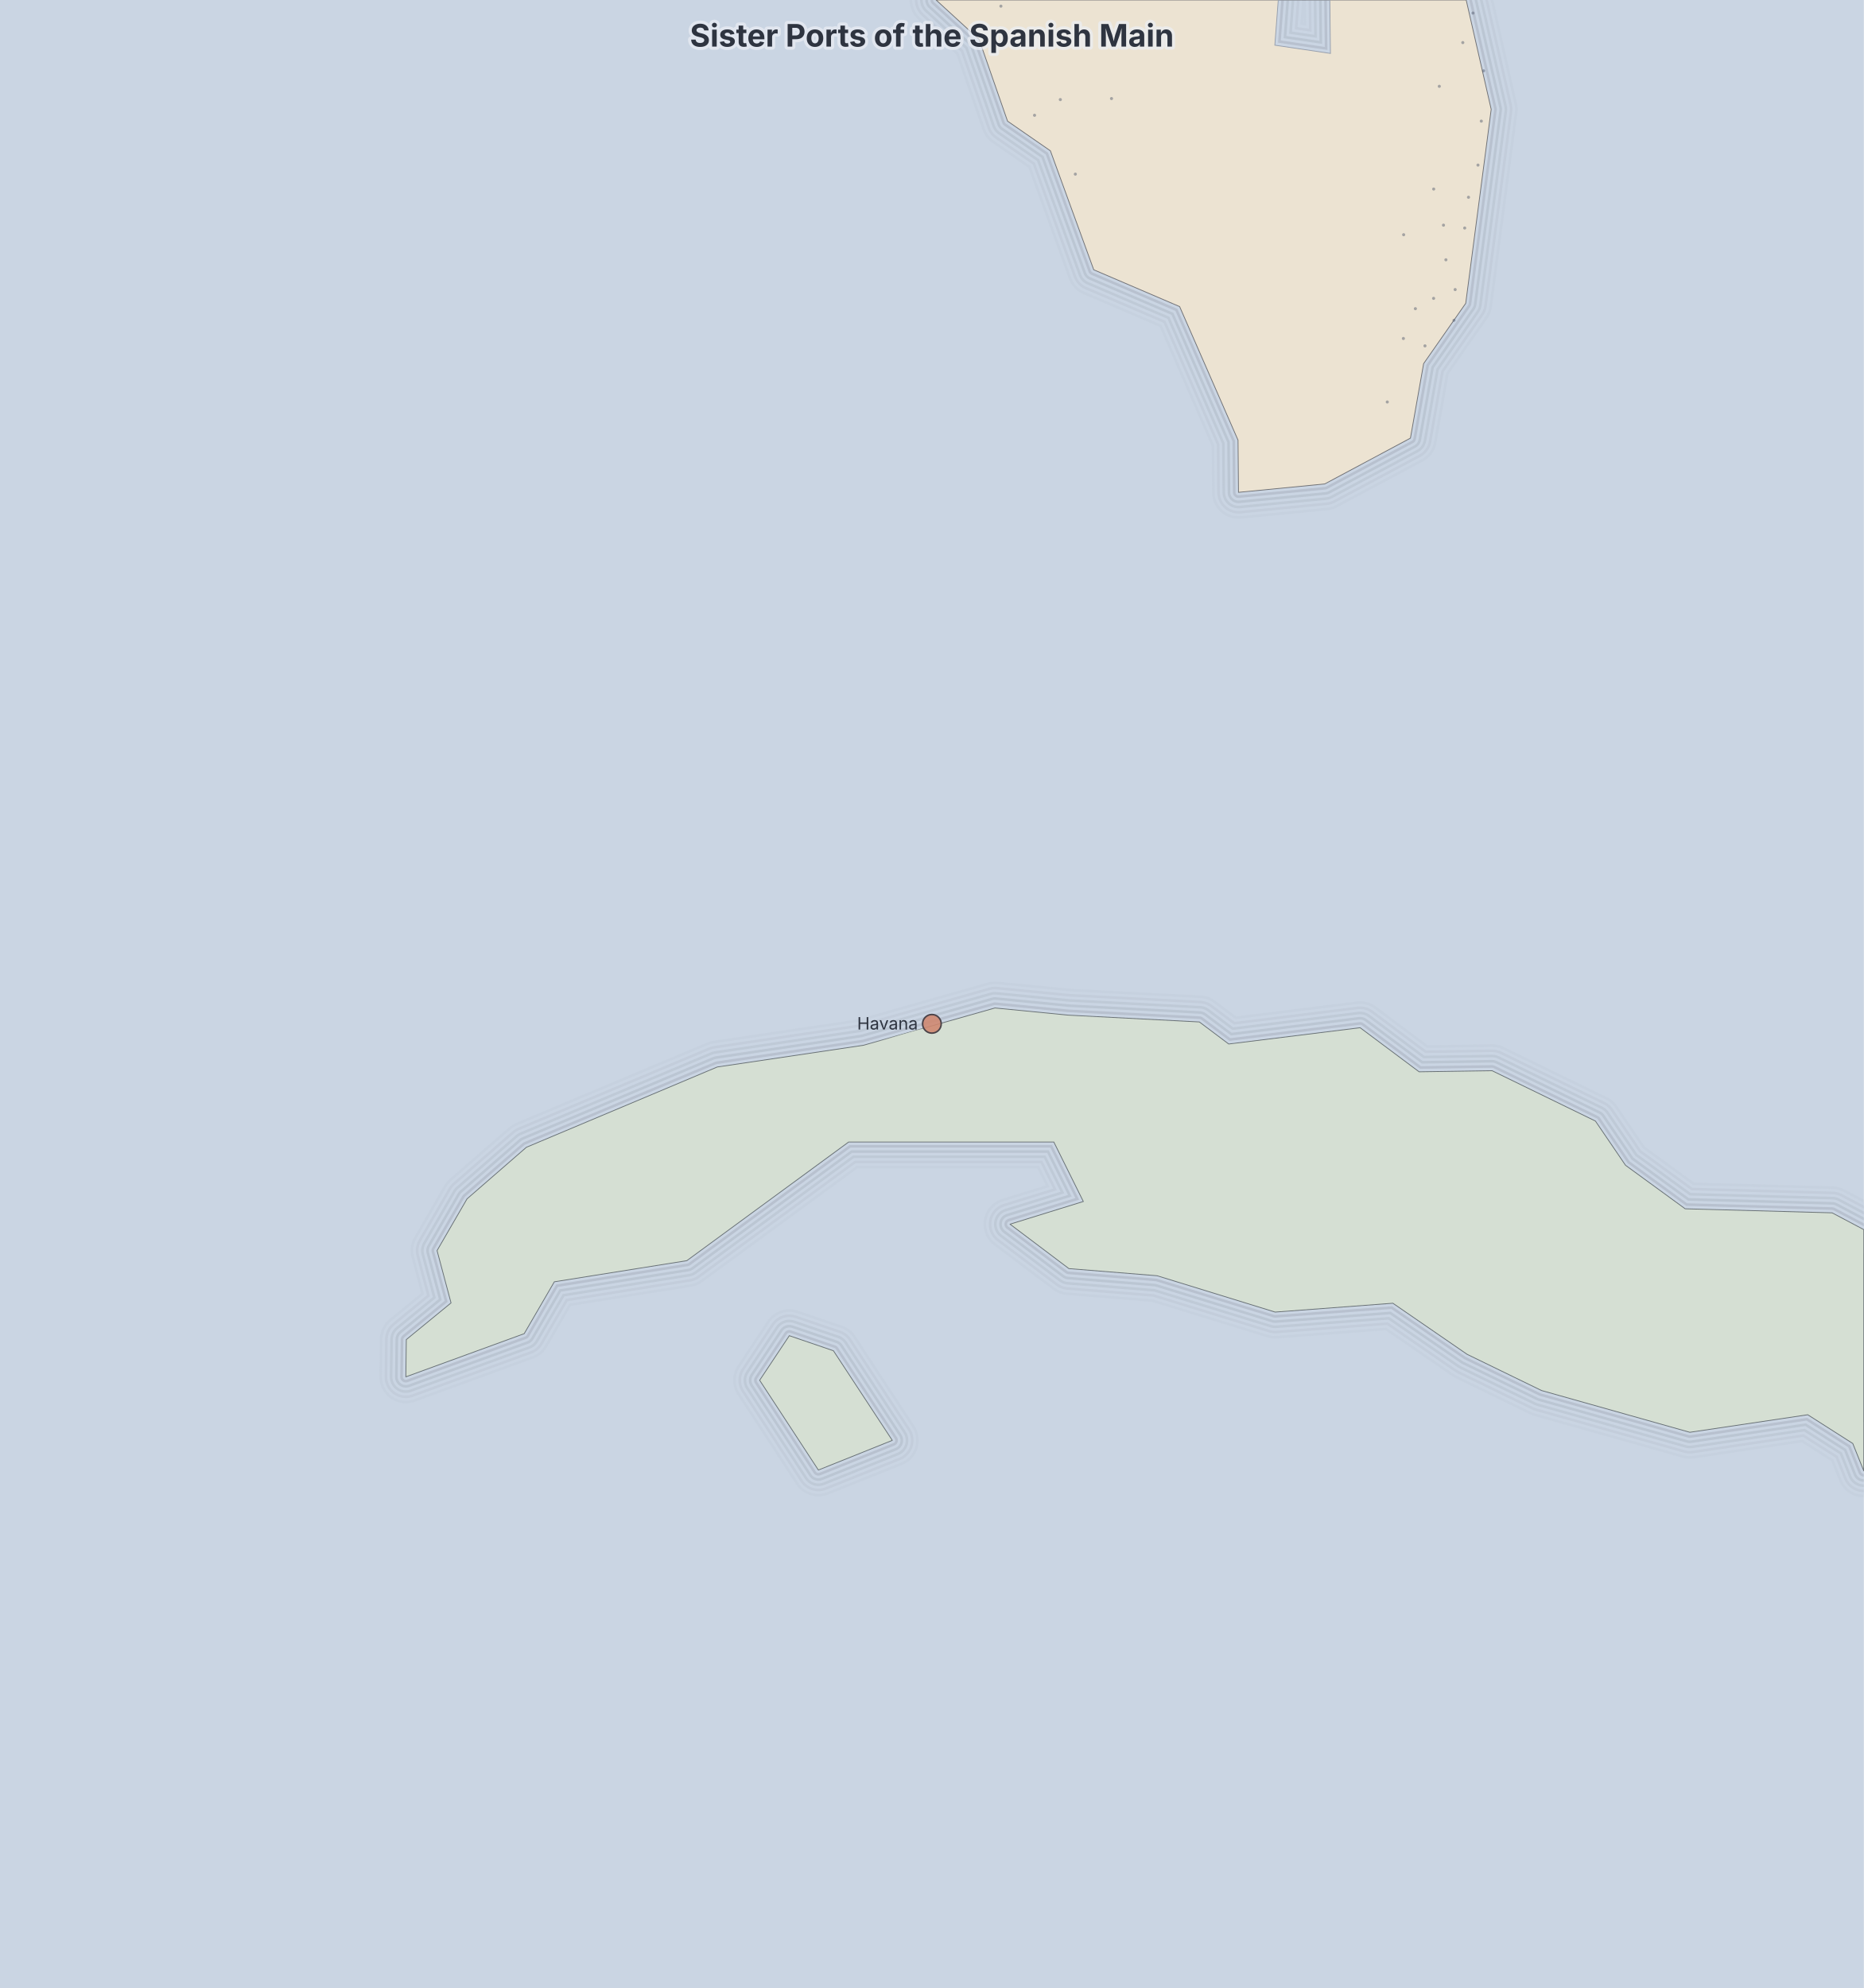
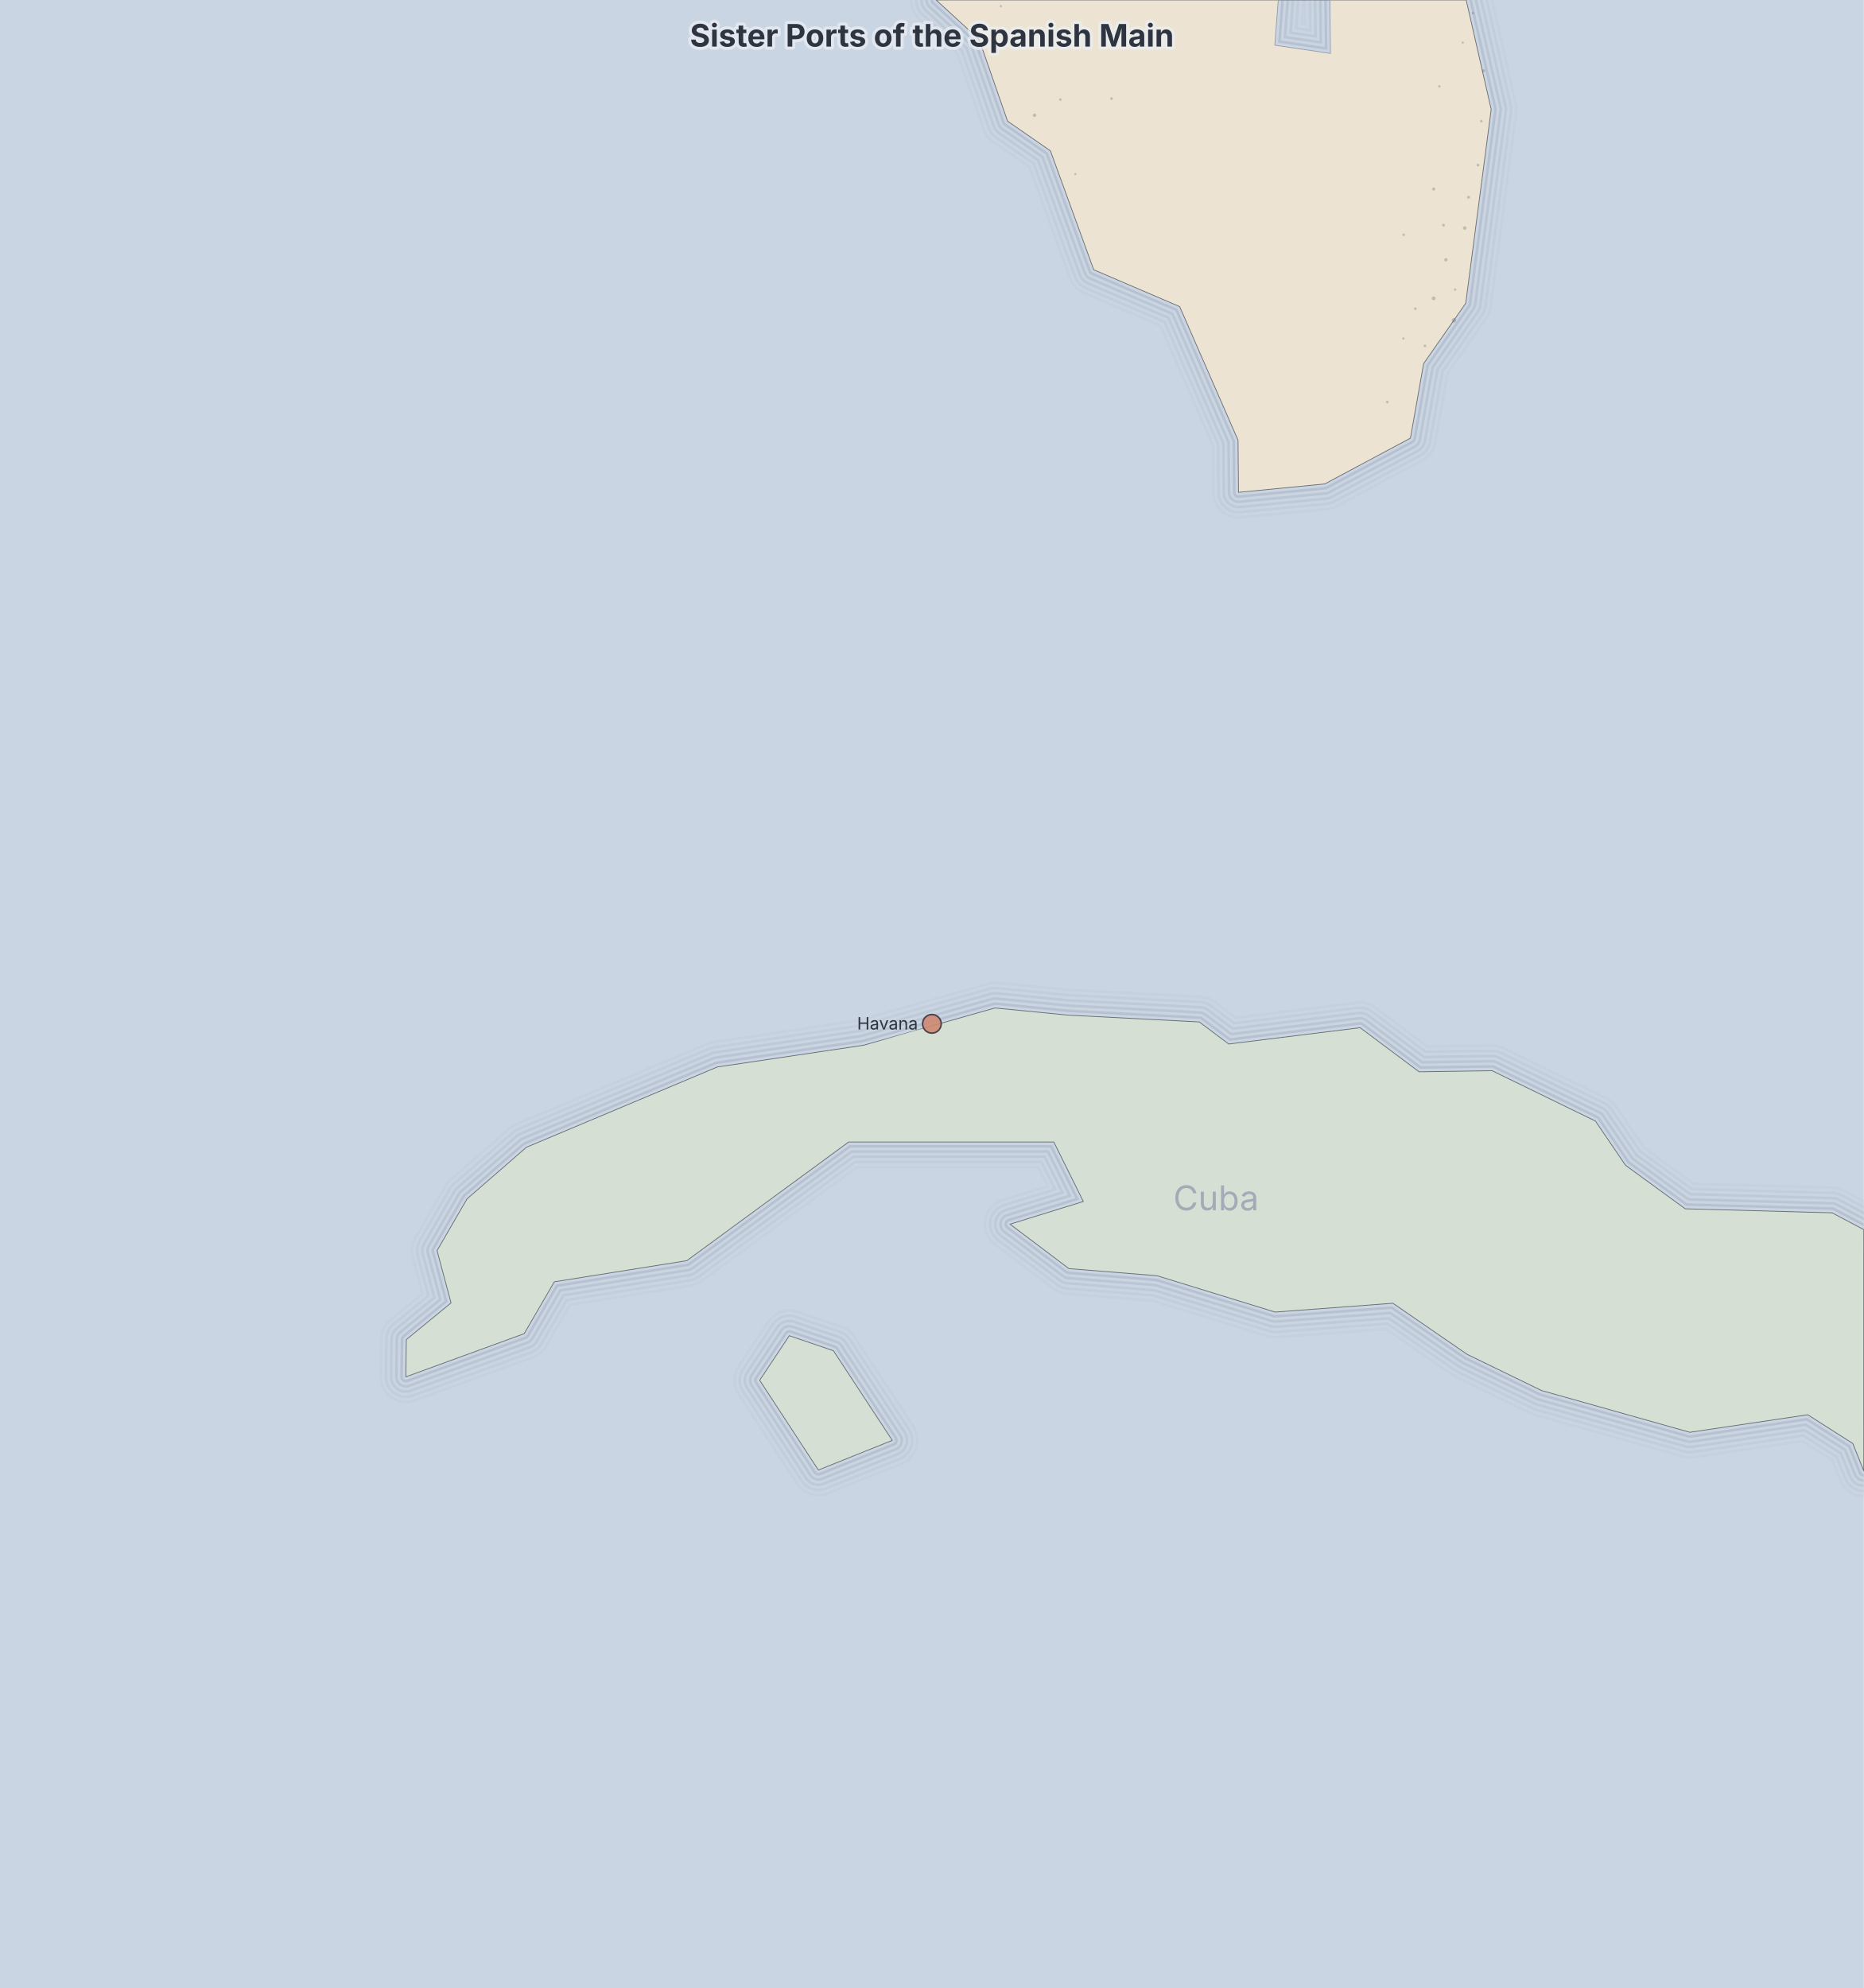
<svg xmlns="http://www.w3.org/2000/svg" width="1200" height="1280" viewBox="0 0 1200 1280" preserveAspectRatio="xMidYMin meet" style="font-family: Inter, system-ui, Avenir, Helvetica, Arial, sans-serif; background: rgb(202, 213, 227);">
  <rect width="1200" height="1280" fill="#cad5e3" />
  <defs>
    <mask id="dgmo-map-water-mask" maskUnits="userSpaceOnUse" x="0" y="0" width="1200" height="1280">
      <rect x="0" y="0" width="1200" height="1280" fill="white" />
      <path d="M944,0L960.1,70.4L943.7,195.3L916.6,234.1L908.1,282.1L852.9,311.6L797.4,317L797.1,283.4L759.5,197.4L704.2,173.7L676.3,97.1L648.7,78L630.4,25.4L602.7,0L944,0Z M1200,947.1L1192.9,929.4L1163.9,910.9L1088,922.2L992.5,895.3L944.6,872L896.8,839.1L821,844.8L745,821.4L688.2,816.8L650.3,788.2L697.5,773.6L678.5,735.3L546.4,735.3L442.2,811.7L356.9,825.3L337.5,858.7L261.3,886.5L261.6,862.5L290.4,838.9L281.4,805.2L300.7,771.9L338.9,738.7L461.8,687L556,673L640.6,649L687.6,653.6L772.2,658L791.1,672.2L875.7,661.7L913.7,690.1L960.7,689.4L1027.2,721.8L1046.6,750.3L1085,778.3L1179.6,780.9L1200,791.7L1200,947.1ZM574.5,927.4L526.9,946.5L489.1,888.7L508.2,860L536.6,869.7Z" fill="black" />
      <path d="M856.2,0L856.6,34.4L820.8,29.1L823,0L856.2,0Z" fill="white" />
    </mask>
    <path id="dgmo-map-coast" d="M944,0L960.1,70.4L943.7,195.3L916.6,234.1L908.1,282.1L852.9,311.6L797.4,317L797.1,283.4L759.5,197.4L704.2,173.7L676.3,97.1L648.7,78L630.4,25.4L602.7,0 M1200,947.1L1192.9,929.4L1163.9,910.9L1088,922.2L992.5,895.3L944.6,872L896.8,839.1L821,844.8L745,821.4L688.2,816.8L650.3,788.2L697.5,773.6L678.5,735.3L546.4,735.3L442.2,811.7L356.9,825.3L337.5,858.7L261.3,886.5L261.6,862.5L290.4,838.9L281.4,805.2L300.7,771.9L338.9,738.7L461.8,687L556,673L640.6,649L687.6,653.6L772.2,658L791.1,672.2L875.7,661.7L913.7,690.1L960.7,689.4L1027.2,721.8L1046.6,750.3L1085,778.3L1179.6,780.9L1200,791.7 M574.5,927.4L526.9,946.5L489.1,888.7L508.2,860L536.6,869.7Z M856.2,0L856.6,34.4L820.8,29.1L823,0" fill="none" />
    <filter id="dgmo-map-label-patch-blur" x="-50%" y="-50%" width="200%" height="200%">
      <feGaussianBlur in="SourceGraphic" stdDeviation="2.5" />
    </filter>
    <mask id="dgmo-map-label-patch" maskUnits="userSpaceOnUse" x="0" y="0" width="1200" height="1280">
      <g filter="url(#dgmo-map-label-patch-blur)">
        <rect x="548.94" y="651.067" width="46.06" height="17" rx="8.5" fill="white" />
      </g>
    </mask>
  </defs>
  <g class="dgmo-map-regions">
    <path d="M944,0L960.1,70.4L943.7,195.3L916.6,234.1L908.1,282.1L852.9,311.6L797.4,317L797.1,283.4L759.5,197.4L704.2,173.7L676.3,97.1L648.7,78L630.4,25.4L602.7,0L944,0Z" fill="#ece3d2" stroke="#717173" stroke-width="0.5" data-region-name="United States of America" data-iso="US" data-label-x="-1616.3189062620959" data-label-y="-2214.261843304924" />
    <path d="M1200,947.1L1192.9,929.4L1163.9,910.9L1088,922.2L992.5,895.3L944.6,872L896.8,839.1L821,844.8L745,821.4L688.2,816.8L650.3,788.2L697.5,773.6L678.5,735.3L546.4,735.3L442.2,811.7L356.9,825.3L337.5,858.7L261.3,886.5L261.6,862.5L290.4,838.9L281.4,805.2L300.7,771.9L338.9,738.7L461.8,687L556,673L640.6,649L687.6,653.6L772.2,658L791.1,672.2L875.7,661.7L913.7,690.1L960.7,689.4L1027.2,721.8L1046.6,750.3L1085,778.3L1179.6,780.9L1200,791.7L1200,947.1ZM574.5,927.4L526.9,946.5L489.1,888.7L508.2,860L536.6,869.7Z" fill="#d5dfd3" stroke="#687073" stroke-width="0.5" data-region-name="Cuba" data-iso="CU" data-label-x="782.9534877202024" data-label-y="779.2627002252881" />
    <path d="M856.2,0L856.6,34.4L820.8,29.1L823,0L856.2,0Z" fill="#cad5e3" stroke="#979fac" stroke-width="0.5" />
  </g>
  <g class="dgmo-map-water-lines" fill="none" style="pointer-events: none;" mask="url(#dgmo-map-water-mask)">
    <use href="#dgmo-map-coast" stroke="#a6afbc" stroke-width="34.08" stroke-opacity="0.1" stroke-linejoin="round" stroke-linecap="round" />
    <use href="#dgmo-map-coast" stroke="#cad5e3" stroke-width="30.72" stroke-linejoin="round" stroke-linecap="round" />
    <use href="#dgmo-map-coast" stroke="#a6afbc" stroke-width="27.36" stroke-opacity="0.2" stroke-linejoin="round" stroke-linecap="round" />
    <use href="#dgmo-map-coast" stroke="#cad5e3" stroke-width="24" stroke-linejoin="round" stroke-linecap="round" />
    <use href="#dgmo-map-coast" stroke="#a6afbc" stroke-width="20.64" stroke-opacity="0.3" stroke-linejoin="round" stroke-linecap="round" />
    <use href="#dgmo-map-coast" stroke="#cad5e3" stroke-width="17.28" stroke-linejoin="round" stroke-linecap="round" />
    <use href="#dgmo-map-coast" stroke="#a6afbc" stroke-width="13.92" stroke-opacity="0.4" stroke-linejoin="round" stroke-linecap="round" />
    <use href="#dgmo-map-coast" stroke="#cad5e3" stroke-width="10.56" stroke-linejoin="round" stroke-linecap="round" />
    <use href="#dgmo-map-coast" stroke="#a6afbc" stroke-width="7.2" stroke-opacity="0.5" stroke-linejoin="round" stroke-linecap="round" />
    <use href="#dgmo-map-coast" stroke="#cad5e3" stroke-width="3.84" stroke-linejoin="round" stroke-linecap="round" />
    <path d="M944,0L960.1,70.4L943.7,195.3L916.6,234.1L908.1,282.1L852.9,311.6L797.4,317L797.1,283.4L759.5,197.4L704.2,173.7L676.3,97.1L648.7,78L630.4,25.4L602.7,0L944,0Z" stroke="#717173" stroke-width="0.5" stroke-linejoin="round" />
    <path d="M1200,947.1L1192.9,929.4L1163.9,910.9L1088,922.2L992.5,895.3L944.6,872L896.8,839.1L821,844.8L745,821.4L688.2,816.8L650.3,788.2L697.5,773.6L678.5,735.3L546.4,735.3L442.2,811.7L356.9,825.3L337.5,858.7L261.3,886.5L261.6,862.5L290.4,838.9L281.4,805.2L300.7,771.9L338.9,738.7L461.8,687L556,673L640.6,649L687.6,653.6L772.2,658L791.1,672.2L875.7,661.7L913.7,690.1L960.7,689.4L1027.2,721.8L1046.6,750.3L1085,778.3L1179.6,780.9L1200,791.7L1200,947.1ZM574.5,927.4L526.9,946.5L489.1,888.7L508.2,860L536.6,869.7Z" stroke="#687073" stroke-width="0.5" stroke-linejoin="round" />
    <path d="M856.2,0L856.6,34.4L820.8,29.1L823,0L856.2,0Z" stroke="#979fac" stroke-width="0.5" stroke-linejoin="round" />
  </g>
-   <g class="dgmo-map-cities" fill="#4c566a" fill-opacity="0.45" style="pointer-events: none;">
-     <circle cx="936.12" cy="206.23" r="1" />
-     <circle cx="923.016" cy="192.105" r="1" />
-     <circle cx="943.041" cy="146.814" r="1" />
-     <circle cx="666.091" cy="74.225" r="1" />
-     <circle cx="930.937" cy="167.276" r="1" />
-     <circle cx="923.072" cy="121.723" r="1" />
-     <circle cx="955.21" cy="45.602" r="1" />
-     <circle cx="945.491" cy="127.01" r="1" />
-     <circle cx="951.592" cy="106.299" r="1" />
-     <circle cx="929.382" cy="144.975" r="1" />
-     <circle cx="715.642" cy="63.463" r="1" />
-     <circle cx="893.193" cy="258.827" r="1" />
-     <circle cx="917.464" cy="222.696" r="1" />
-     <circle cx="911.291" cy="198.747" r="1" />
-     <circle cx="682.69" cy="64.121" r="1" />
-     <circle cx="953.742" cy="77.987" r="1" />
-     <circle cx="903.736" cy="151.132" r="1" />
-     <circle cx="948.375" cy="8.419" r="1" />
-     <circle cx="926.691" cy="55.576" r="1" />
-     <circle cx="936.898" cy="186.446" r="1" />
-     <circle cx="903.568" cy="217.944" r="1" />
-     <circle cx="644.429" cy="3.956" r="1" />
-     <circle cx="941.818" cy="27.421" r="1" />
-     <circle cx="692.348" cy="112.115" r="1" />
+   <g class="dgmo-map-cities" fill="#4c566a" fill-opacity="0.28" style="pointer-events: none;">
+     <circle cx="936.12" cy="206.23" r="1.458" />
+     <circle cx="923.016" cy="192.105" r="1.218" />
+     <circle cx="943.041" cy="146.814" r="1.132" />
+     <circle cx="666.091" cy="74.225" r="1.118" />
+     <circle cx="930.937" cy="167.276" r="1.101" />
+     <circle cx="923.072" cy="121.723" r="1.017" />
+     <circle cx="955.21" cy="45.602" r="0.994" />
+     <circle cx="945.491" cy="127.01" r="0.956" />
+     <circle cx="951.592" cy="106.299" r="0.908" />
+     <circle cx="929.382" cy="144.975" r="0.905" />
+     <circle cx="715.642" cy="63.463" r="0.884" />
+     <circle cx="893.193" cy="258.827" r="0.86" />
+     <circle cx="917.464" cy="222.696" r="0.858" />
+     <circle cx="911.291" cy="198.747" r="0.839" />
+     <circle cx="682.69" cy="64.121" r="0.831" />
+     <circle cx="953.742" cy="77.987" r="0.83" />
+     <circle cx="903.736" cy="151.132" r="0.812" />
+     <circle cx="948.375" cy="8.419" r="0.775" />
+     <circle cx="926.691" cy="55.576" r="0.775" />
+     <circle cx="936.898" cy="186.446" r="0.774" />
+     <circle cx="903.568" cy="217.944" r="0.739" />
+     <circle cx="644.429" cy="3.956" r="0.728" />
+     <circle cx="941.818" cy="27.421" r="0.719" />
+     <circle cx="692.348" cy="112.115" r="0.711" />
  </g>
  <g class="dgmo-map-label-patch" mask="url(#dgmo-map-label-patch)" style="pointer-events: none;">
    <path d="M1200,947.1L1192.9,929.4L1163.9,910.9L1088,922.2L992.5,895.3L944.6,872L896.8,839.1L821,844.8L745,821.4L688.2,816.8L650.3,788.2L697.5,773.6L678.5,735.3L546.4,735.3L442.2,811.7L356.9,825.3L337.5,858.7L261.3,886.5L261.6,862.5L290.4,838.9L281.4,805.2L300.7,771.9L338.9,738.7L461.8,687L556,673L640.6,649L687.6,653.6L772.2,658L791.1,672.2L875.7,661.7L913.7,690.1L960.7,689.4L1027.2,721.8L1046.6,750.3L1085,778.3L1179.6,780.9L1200,791.7L1200,947.1ZM574.5,927.4L526.9,946.5L489.1,888.7L508.2,860L536.6,869.7Z" fill="#d5dfd3" />
  </g>
  <g class="dgmo-map-legs" fill="none" />
  <g class="dgmo-map-spider" />
  <g class="dgmo-map-pois">
    <circle cx="600" cy="659.2" r="6" fill="#d08770" fill-opacity="0.879" stroke="#4b4349" stroke-width="1" data-line-number="7" data-poi="havana" />
  </g>
  <g class="dgmo-map-labels">
    <text x="591" y="662.867" text-anchor="end" font-size="11" fill="#2e3440" data-poi="havana" style="cursor: default;" data-line-number="7">Havana</text>
+     <text x="782.953" y="779.263" text-anchor="middle" font-size="22" fill="#a4aab6">Cuba</text>
  </g>
  <text class="dgmo-map-title" x="600" y="30" text-anchor="middle" font-size="20" font-weight="700" fill="#2e3440" paint-order="stroke fill" stroke="#eceff4" stroke-width="4" stroke-linejoin="round" stroke-opacity="0.7">Sister Ports of the Spanish Main</text>
</svg>
